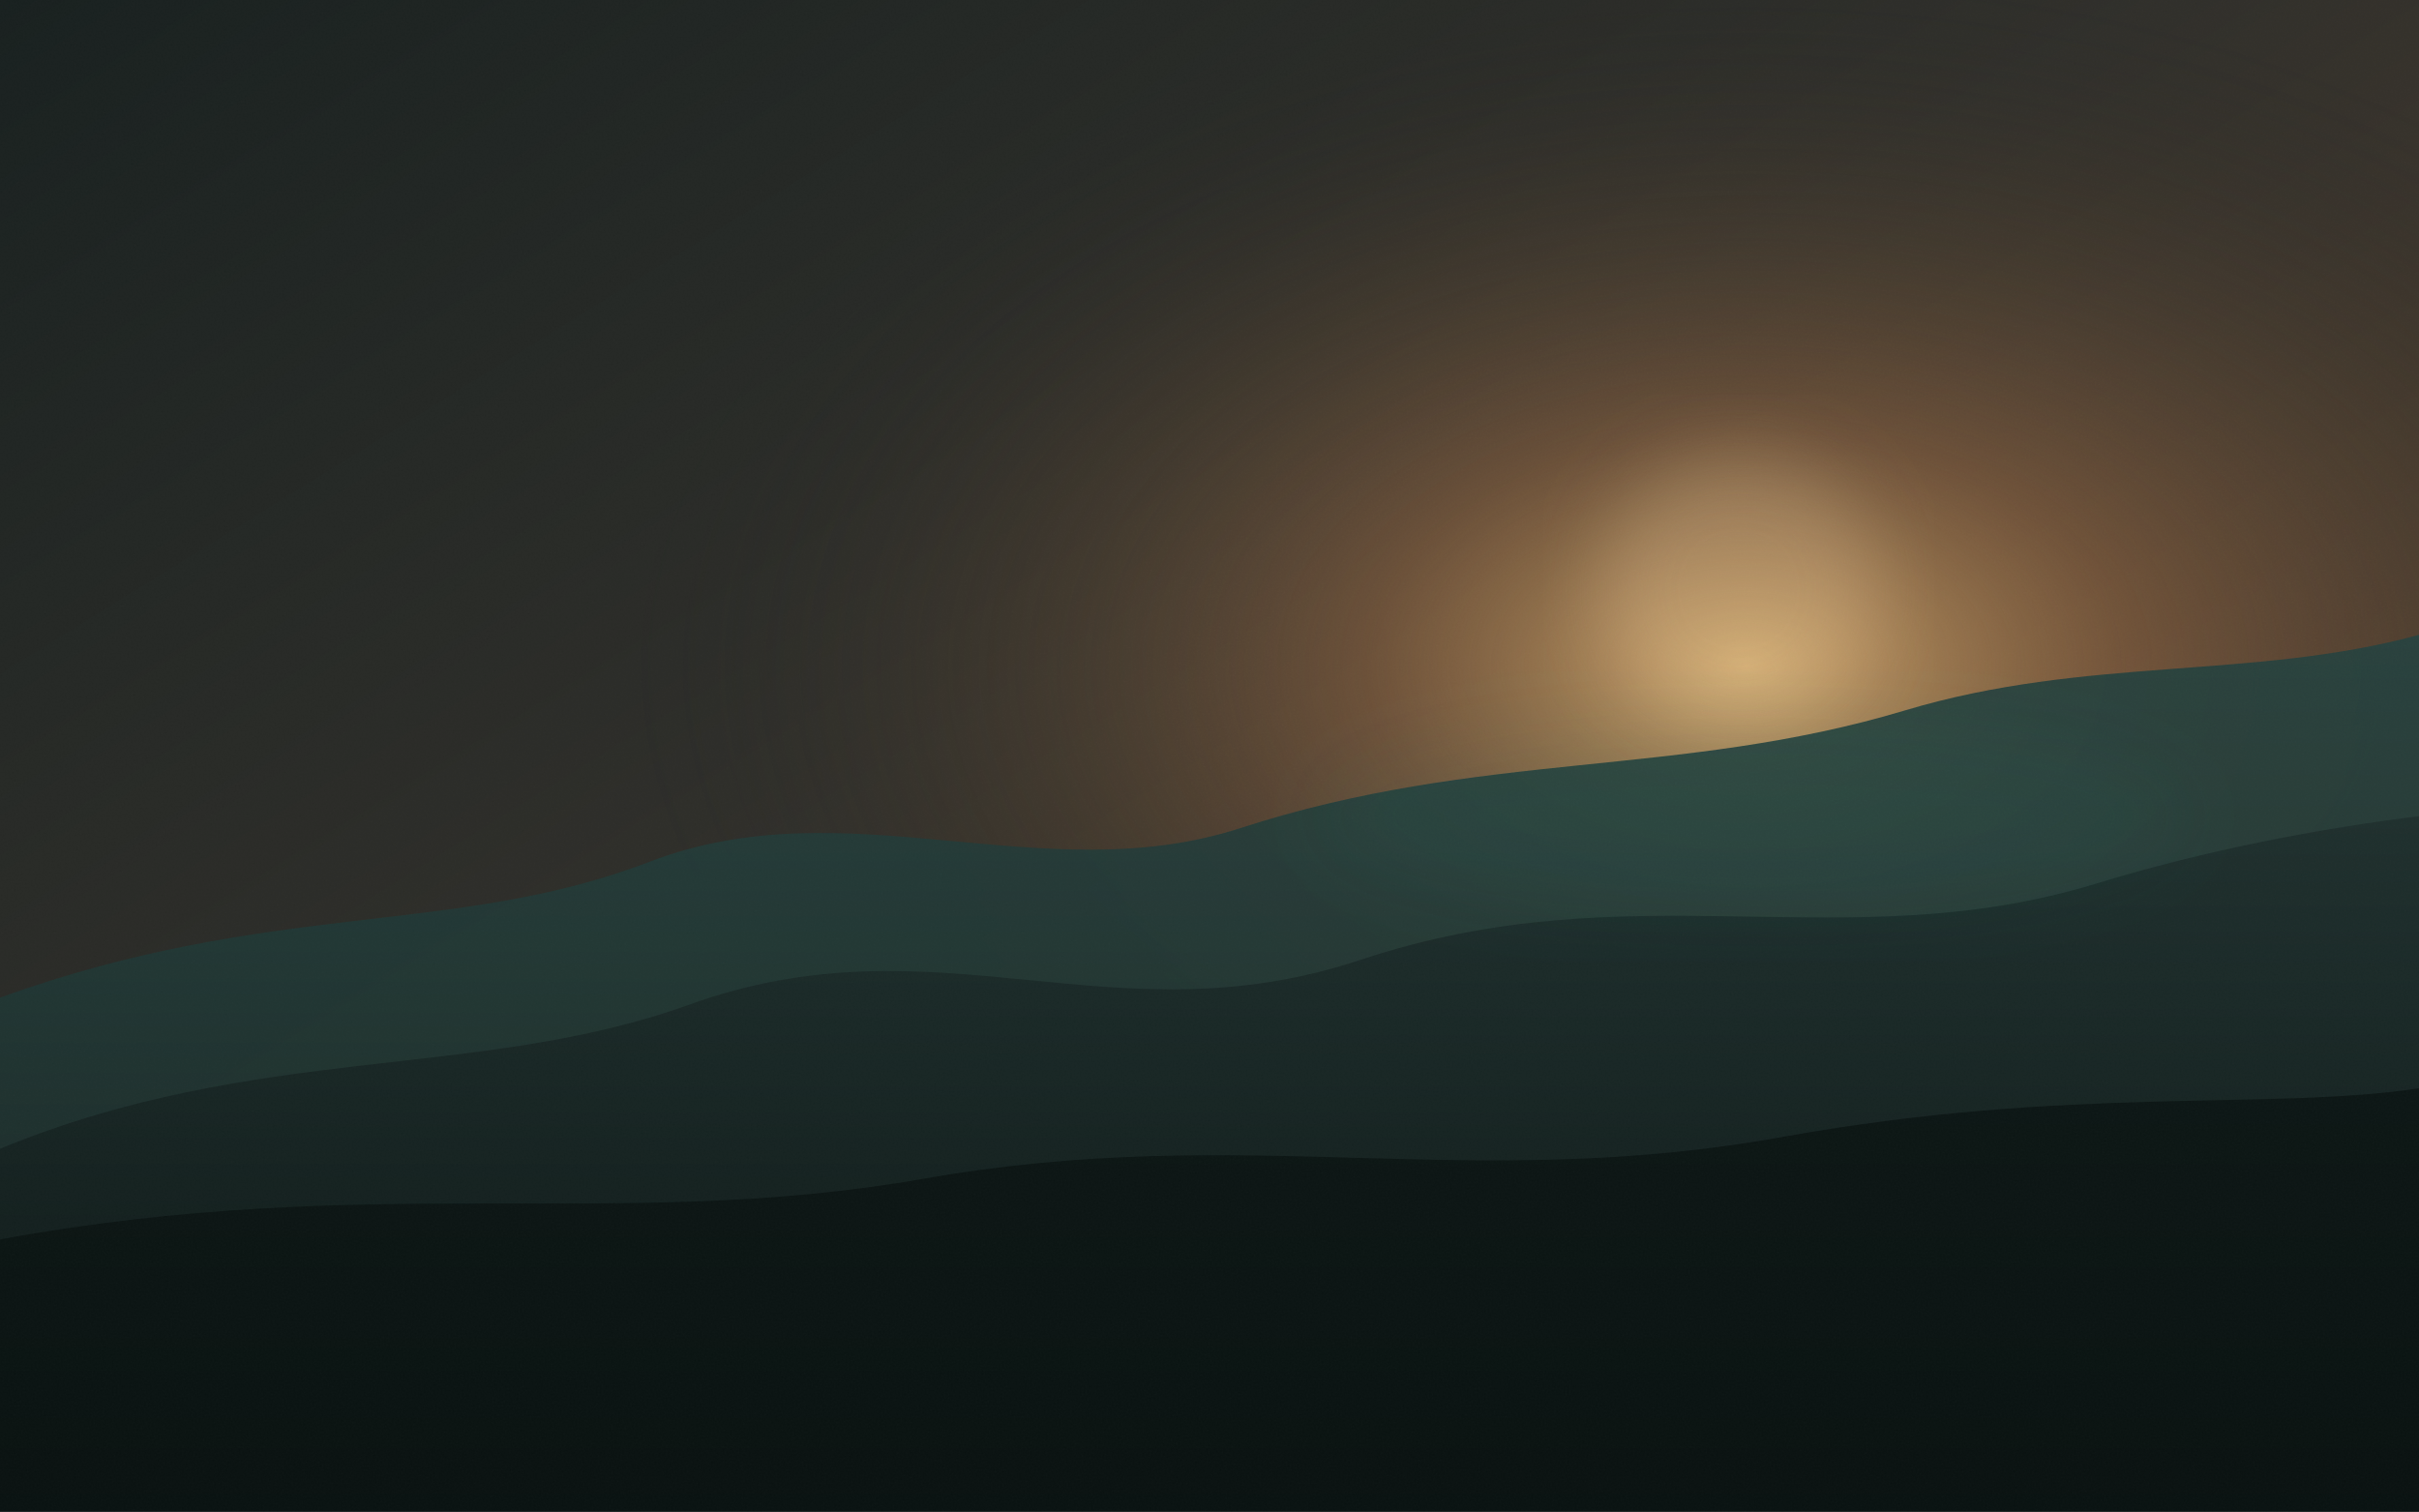
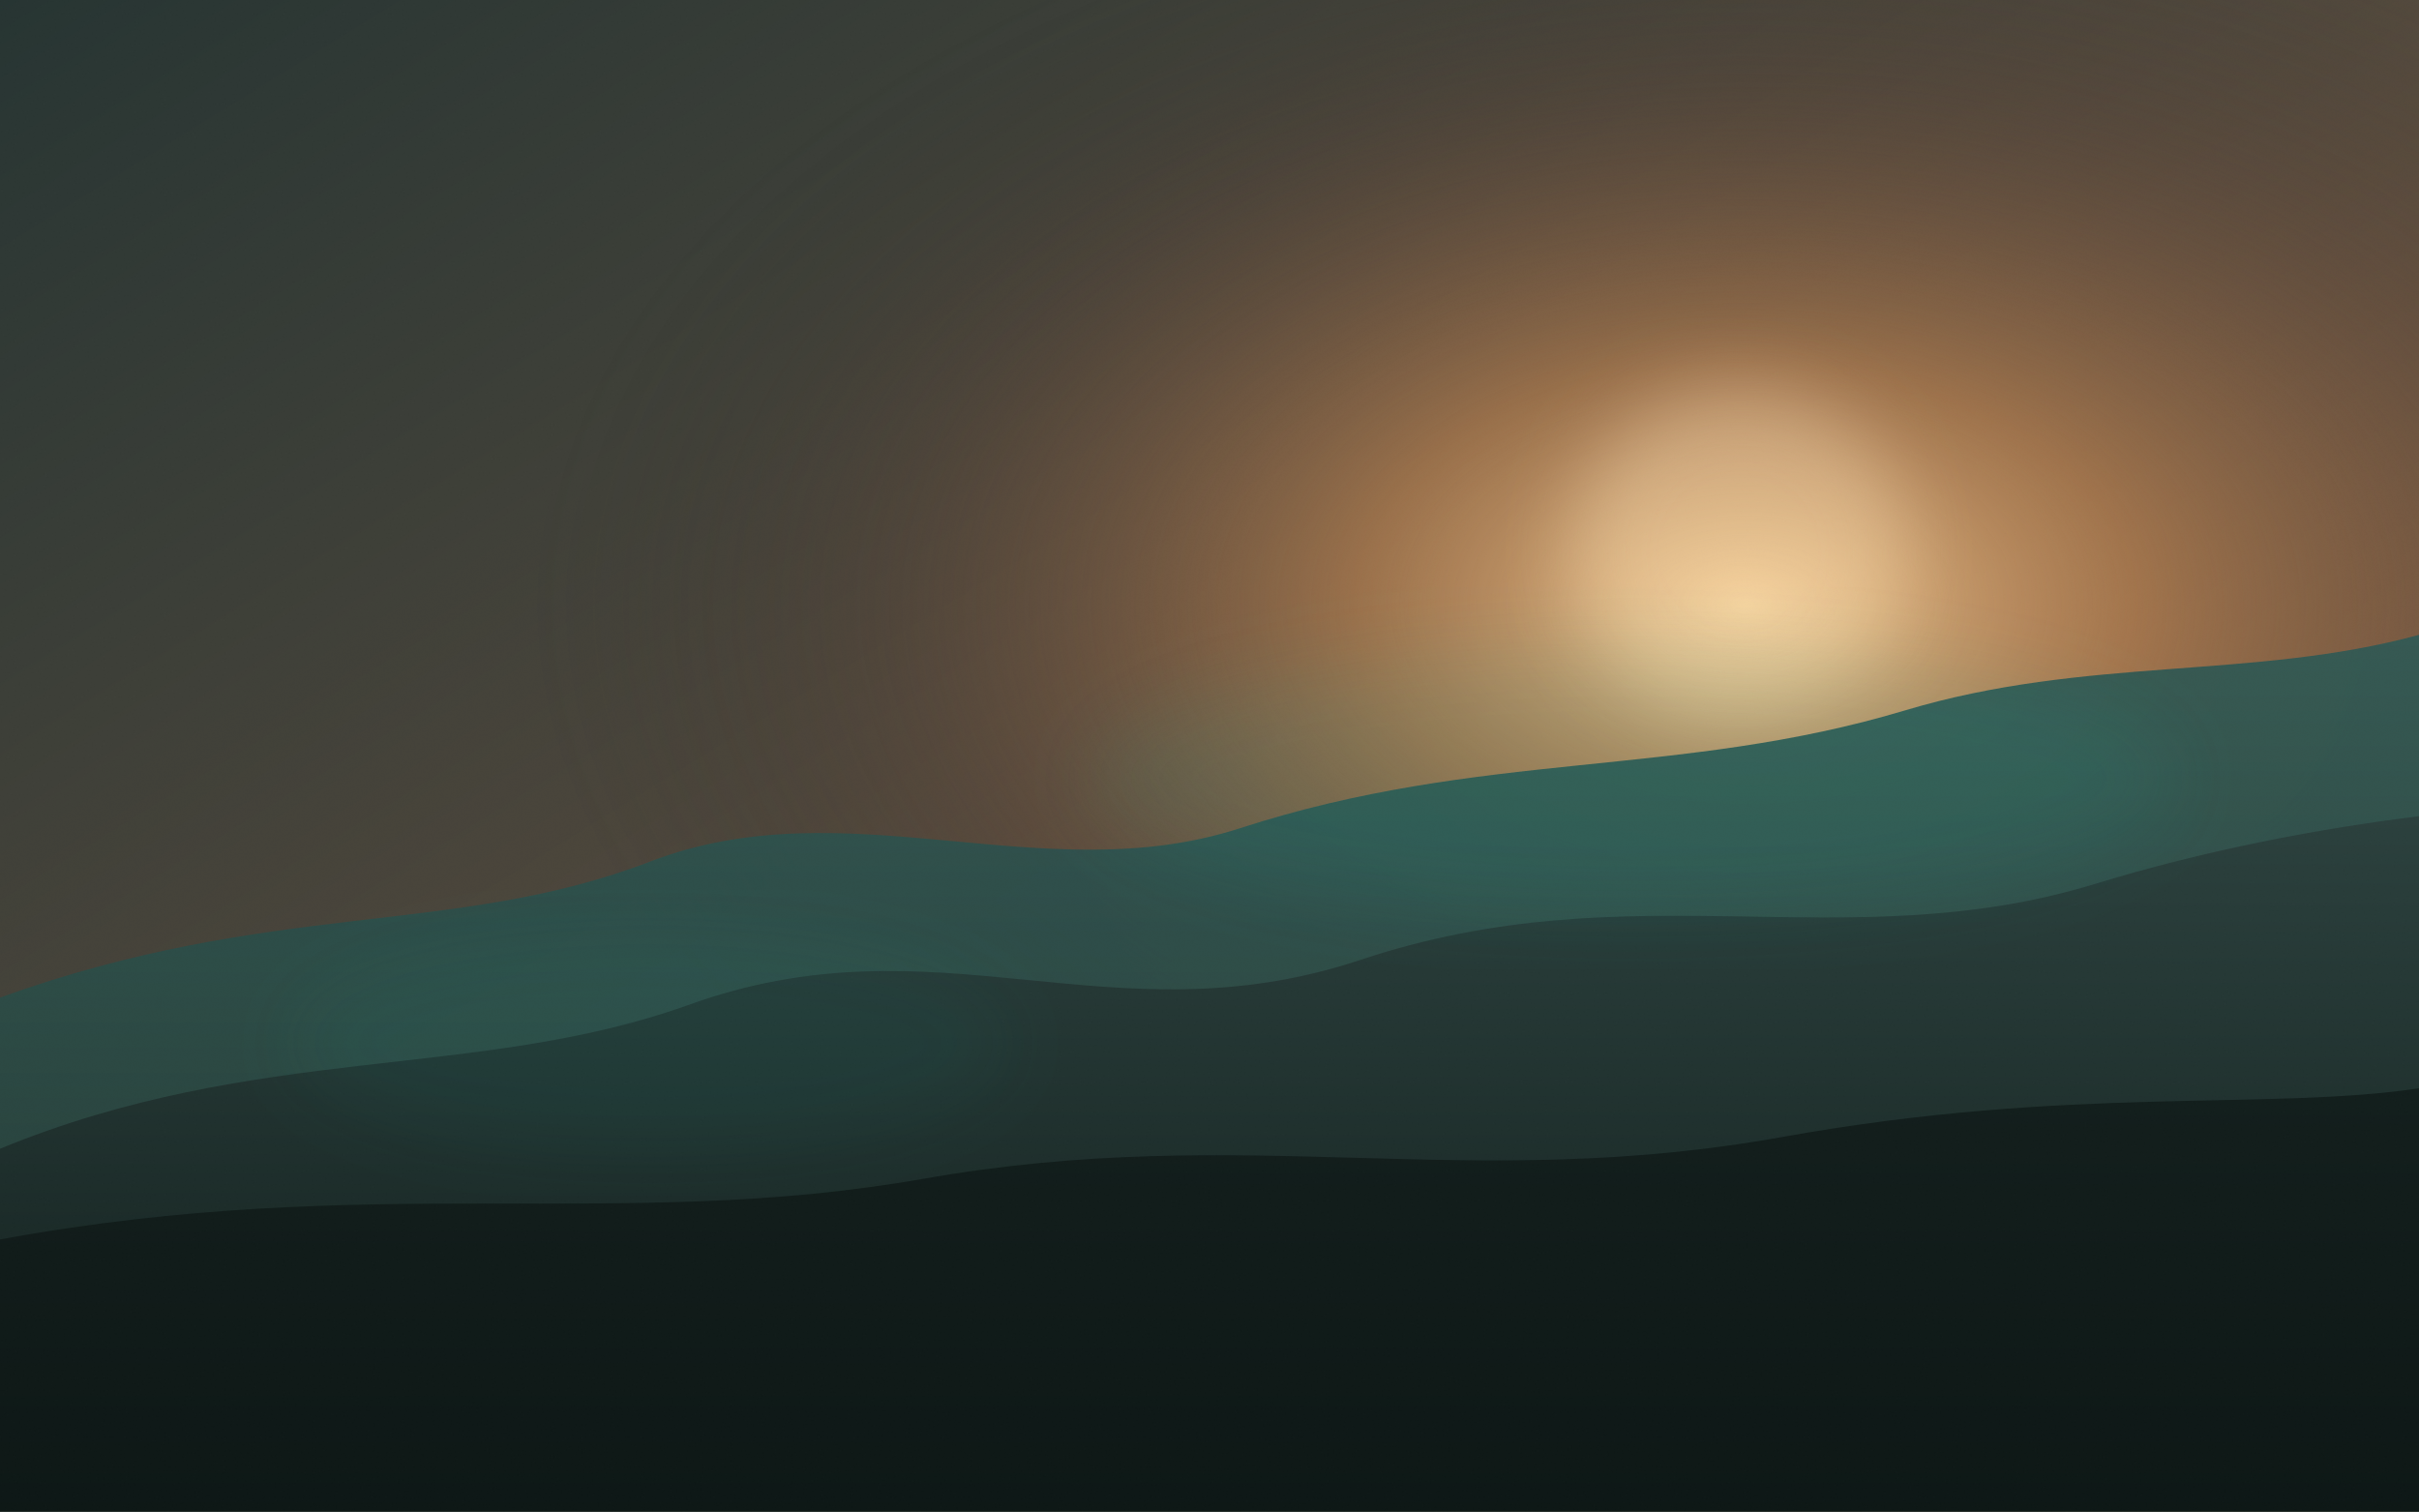
<svg xmlns="http://www.w3.org/2000/svg" viewBox="0 0 1600 1000" role="img" aria-labelledby="title desc">
  <defs>
    <linearGradient id="sky" x1="0" y1="0" x2="1" y2="1">
-       <stop offset="0" stop-color="#18201f" />
-       <stop offset="0.45" stop-color="#302f2a" />
-       <stop offset="1" stop-color="#57402e" />
+       <stop offset="0" stop-color="#263432" />
+       <stop offset="0.48" stop-color="#51483c" />
+       <stop offset="1" stop-color="#8c6547" />
    </linearGradient>
-     <radialGradient id="glow" cx="72%" cy="44%" r="46%">
-       <stop offset="0" stop-color="#f5c67e" stop-opacity="0.78" />
-       <stop offset="0.34" stop-color="#b77c4c" stop-opacity="0.42" />
+     <radialGradient id="glow" cx="72%" cy="40%" r="50%">
+       <stop offset="0" stop-color="#ffd79a" stop-opacity="0.92" />
+       <stop offset="0.32" stop-color="#cf8d55" stop-opacity="0.58" />
+       <stop offset="0.7" stop-color="#6a4937" stop-opacity="0.2" />
      <stop offset="1" stop-color="#1b2221" stop-opacity="0" />
    </radialGradient>
    <linearGradient id="ridgeBack" x1="0" y1="0" x2="0" y2="1">
-       <stop offset="0" stop-color="#25423f" />
-       <stop offset="1" stop-color="#172523" />
+       <stop offset="0" stop-color="#315954" />
+       <stop offset="1" stop-color="#203632" />
    </linearGradient>
    <linearGradient id="ridgeFront" x1="0" y1="0" x2="0" y2="1">
-       <stop offset="0" stop-color="#1f302e" />
-       <stop offset="1" stop-color="#0c1514" />
+       <stop offset="0" stop-color="#2b403d" />
+       <stop offset="1" stop-color="#101c1a" />
    </linearGradient>
    <filter id="soft" x="-20%" y="-20%" width="140%" height="140%">
      <feGaussianBlur stdDeviation="24" />
    </filter>
    <filter id="grain" x="0" y="0" width="100%" height="100%">
-       <feTurbulence type="fractalNoise" baseFrequency="0.8" numOctaves="2" seed="7" stitchTiles="stitch" />
+       <feTurbulence type="fractalNoise" baseFrequency="0.75" numOctaves="2" seed="7" stitchTiles="stitch" />
      <feColorMatrix type="saturate" values="0" />
      <feComponentTransfer>
-         <feFuncA type="table" tableValues="0 0.045" />
+         <feFuncA type="table" tableValues="0 0.032" />
      </feComponentTransfer>
    </filter>
  </defs>
  <rect width="1600" height="1000" fill="url(#sky)" />
  <rect width="1600" height="1000" fill="url(#glow)" />
-   <circle cx="1150" cy="390" r="92" fill="#f3d2a0" opacity="0.22" filter="url(#soft)" />
-   <path d="M0 660 C180 595 300 620 430 570 C560 520 690 590 820 548 C980 496 1110 515 1260 470 C1380 434 1490 450 1600 420 L1600 1000 L0 1000 Z" fill="url(#ridgeBack)" opacity="0.9" />
+   <circle cx="1150" cy="365" r="110" fill="#ffe1b6" opacity="0.34" filter="url(#soft)" />
+   <path d="M0 660 C180 595 300 620 430 570 C560 520 690 590 820 548 C980 496 1110 515 1260 470 C1380 434 1490 450 1600 420 L1600 1000 L0 1000 Z" fill="url(#ridgeBack)" opacity="0.94" />
  <path d="M0 760 C170 690 315 715 455 665 C620 605 735 690 900 635 C1080 575 1220 635 1385 585 C1460 562 1535 548 1600 540 L1600 1000 L0 1000 Z" fill="url(#ridgeFront)" />
-   <path d="M0 820 C245 775 410 815 610 780 C825 742 970 790 1180 752 C1370 718 1500 735 1600 720 L1600 1000 L0 1000 Z" fill="#08100f" opacity="0.72" />
-   <ellipse cx="1160" cy="540" rx="290" ry="68" fill="#14b8a6" opacity="0.05" filter="url(#soft)" />
-   <rect width="1600" height="1000" filter="url(#grain)" opacity="0.45" />
+   <path d="M0 820 C245 775 410 815 610 780 C825 742 970 790 1180 752 C1370 718 1500 735 1600 720 L1600 1000 L0 1000 Z" fill="#0b1513" opacity="0.68" />
+   <ellipse cx="1080" cy="515" rx="360" ry="90" fill="#14b8a6" opacity="0.1" filter="url(#soft)" />
+   <ellipse cx="430" cy="690" rx="240" ry="72" fill="#14b8a6" opacity="0.055" filter="url(#soft)" />
+   <rect width="1600" height="1000" filter="url(#grain)" opacity="0.32" />
</svg>
